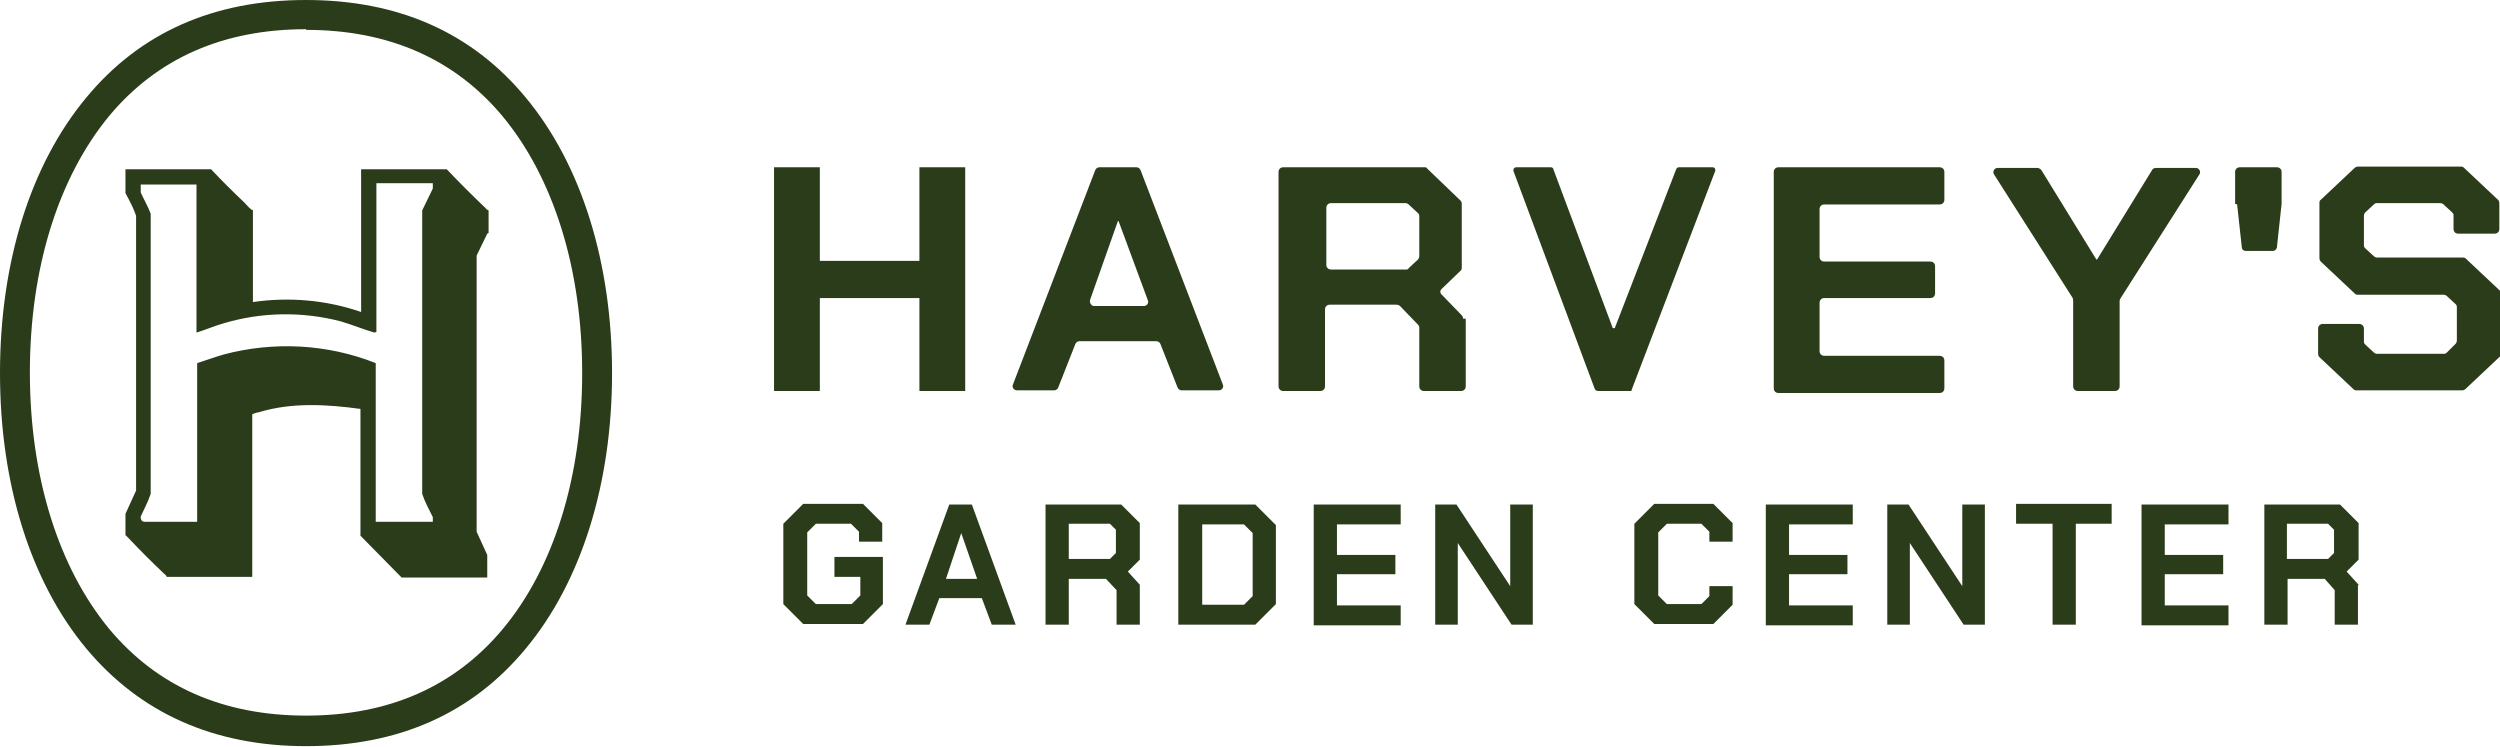
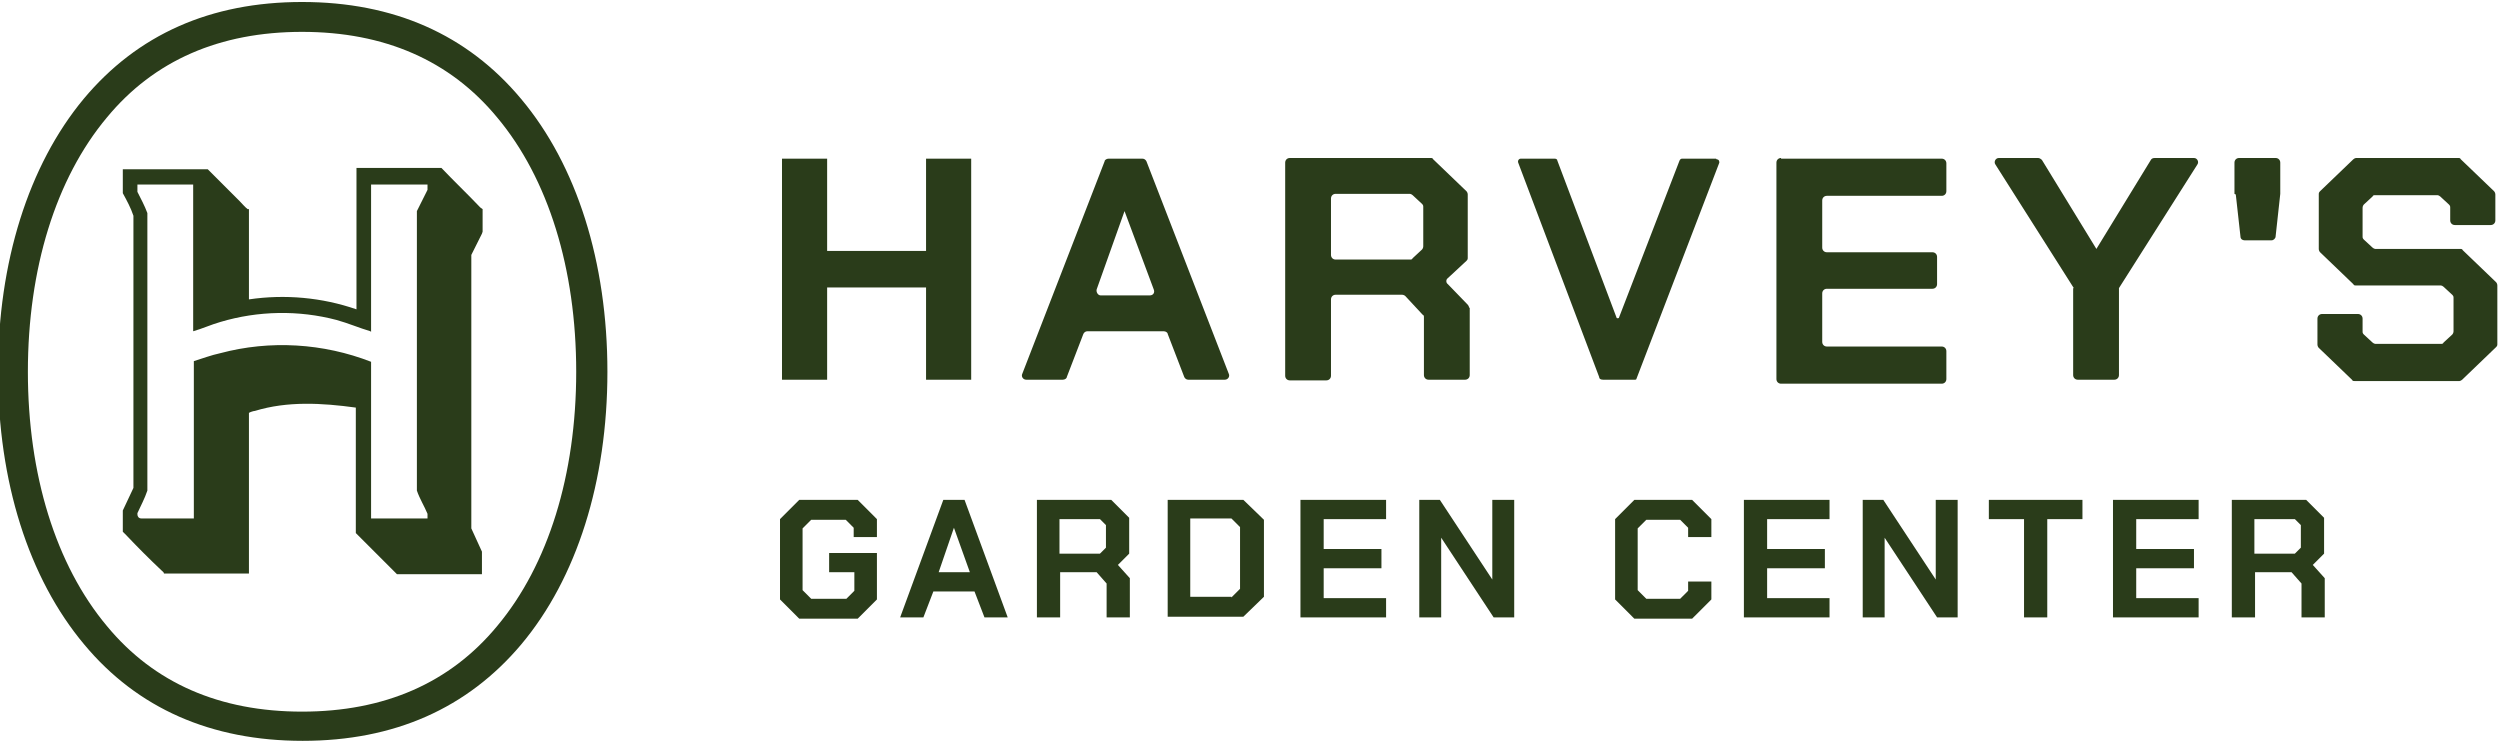
- <svg xmlns="http://www.w3.org/2000/svg" id="a" viewBox="0 0 376.6 112.4">
-   <g id="b">
-     <path d="M116.6,25.2h6.9v14.1h15v-14.1h6.9v33.7h-6.9v-14h-15v14h-6.9V25.2ZM165.8,25.2h5.4c.3,0,.5.2.6.4l12.4,32.3c.2.4-.1.9-.6.9h-5.6c-.3,0-.5-.2-.6-.4l-2.6-6.6c-.1-.2-.3-.4-.6-.4h-11.6c-.3,0-.5.2-.6.4l-2.6,6.6c-.1.2-.3.4-.6.4h-5.6c-.5,0-.8-.5-.6-.9l12.4-32.3c.1-.2.3-.4.6-.4h0ZM172.3,46.1c.5,0,.8-.5.6-.9l-4.4-11.9h-.1l-4.2,11.9c-.1.4.2.9.6.9h7.5,0ZM220.8,48v10.2c0,.4-.3.7-.7.7h-5.6c-.4,0-.7-.3-.7-.7v-8.8c0-.2,0-.3-.2-.5l-2.7-2.8c-.1-.1-.3-.2-.5-.2h-10.1c-.4,0-.7.3-.7.7v11.6c0,.4-.3.7-.7.7h-5.6c-.4,0-.7-.3-.7-.7V25.9c0-.4.3-.7.7-.7h21.3c.2,0,.3,0,.4.2l5,4.8c.1.1.2.3.2.5v9.6c0,.2,0,.3-.2.5l-2.8,2.7c-.3.2-.3.7,0,.9l3,3.1c.1.1.2.3.2.5h0ZM200.5,40.6h11.3c.2,0,.3,0,.4-.2l1.4-1.3c.1-.1.2-.3.2-.5v-6c0-.2,0-.3-.2-.5l-1.4-1.3c-.1-.1-.3-.2-.4-.2h-11.3c-.4,0-.7.3-.7.7v8.6c0,.4.3.7.7.7h0ZM258.1,25.2h-5.2c-.2,0-.3.1-.4.3l-9.2,23.8c0,.2-.4.2-.4,0l-8.9-23.8c0-.2-.2-.3-.4-.3h-5.2c-.3,0-.5.3-.4.6l12.2,32.7c.1.3.3.4.6.4h4.8c.1,0,.2,0,.2-.2l12.6-33c0-.3-.1-.5-.4-.5h0ZM267.9,25.2h24.3c.4,0,.7.3.7.7v4.2c0,.4-.3.7-.7.7h-17.4c-.4,0-.7.3-.7.7v7.2c0,.4.3.7.7.7h16c.4,0,.7.3.7.7v4.1c0,.4-.3.7-.7.7h-16c-.4,0-.7.3-.7.7v7.3c0,.4.3.7.7.7h17.4c.4,0,.7.3.7.7v4.2c0,.4-.3.7-.7.7h-24.3c-.4,0-.7-.3-.7-.7V25.9c0-.4.3-.7.7-.7ZM312.3,45l-11.9-18.7c-.3-.4,0-1,.5-1h6c.2,0,.4.1.6.3l8.3,13.5h.1l8.3-13.5c.1-.2.3-.3.6-.3h6c.5,0,.8.6.5,1l-11.9,18.7c0,0-.1.2-.1.3v12.9c0,.4-.3.7-.7.7h-5.6c-.4,0-.7-.3-.7-.7v-12.9c0-.1,0-.2-.1-.3h0ZM336.7,30.7v-4.8c0-.4.3-.7.7-.7h5.6c.4,0,.7.3.7.7v4.8h0c0,0-.7,6.5-.7,6.5,0,.3-.3.6-.6.6h-4.1c-.3,0-.6-.2-.6-.6l-.7-6.4h0c0,0,0,0,0,0ZM349.2,53.4v-3.9c0-.4.3-.7.7-.7h5.5c.4,0,.7.3.7.7v1.9c0,.2,0,.3.2.5l1.3,1.2c.1.1.3.2.5.2h10c.2,0,.3,0,.5-.2l1.3-1.3c.1-.1.2-.3.2-.5v-5c0-.2,0-.3-.2-.5l-1.3-1.2c-.1-.1-.3-.2-.5-.2h-12.9c-.2,0-.3,0-.5-.2l-5.1-4.8c-.1-.1-.2-.3-.2-.5v-8.3c0-.2,0-.4.2-.5l5.1-4.8c.1-.1.3-.2.5-.2h15.5c.2,0,.3,0,.5.2l5.1,4.8c.1.1.2.3.2.5v3.9c0,.4-.3.7-.7.7h-5.5c-.4,0-.7-.3-.7-.7v-2c0-.2,0-.3-.2-.5l-1.3-1.2c-.1-.1-.3-.2-.5-.2h-9.5c-.2,0-.3,0-.5.2l-1.3,1.2c-.1.1-.2.3-.2.5v4.4c0,.2,0,.3.2.5l1.3,1.2c.1.1.3.2.5.2h12.9c.2,0,.3,0,.5.2l5.1,4.8c.1.1.2.3.2.5v8.9c0,.2,0,.3-.2.5l-5.2,4.9c-.1.1-.3.2-.5.2h-15.9c-.2,0-.3,0-.5-.2l-5.1-4.8c-.1-.1-.2-.3-.2-.5ZM46.1,4.5c12.5,0,22.4,4.4,29.6,13,7.7,9.3,12,23,12,38.7s-4.3,29.4-12,38.6c-7.2,8.6-17.1,13-29.6,13s-22.4-4.4-29.6-13c-7.7-9.3-12-23-12-38.7s4.3-29.4,12-38.7c7.2-8.6,17.1-13,29.6-13M46.1,0c-13.9,0-25,4.9-33.1,14.7C4.6,24.8,0,39.5,0,56.2s4.6,31.4,13,41.5c8.1,9.7,19.2,14.7,33.1,14.7s25-4.9,33.1-14.7c8.4-10.1,13-24.9,13-41.5s-4.6-31.4-13-41.5C71.1,4.9,60,0,46.1,0h0ZM73.4,35.2l-1.6,3.3v41.6s1.6,3.5,1.6,3.5v3.4h-12.9l-6.2-6.3v-19.1h0c-5.1-.7-10.4-1-15.3.5-.2,0-.8.2-1,.3,0,0,0,0,0,0v24.5h-12.9c0-.2-.2-.3-.4-.5-1.8-1.7-3.6-3.5-5.3-5.3,0,0-.5-.5-.5-.5v-3.2l1.6-3.5v-41.4c-.4-1.2-1-2.3-1.6-3.4v-3.6h12.9c1.6,1.7,3.2,3.3,4.9,4.9.4.4.8.9,1.2,1.2,0,0,.2,0,.2.1v13.8c5.5-.8,11.1-.3,16.3,1.5v-21.5h12.9c1.9,2,3.9,4,5.9,5.9,0,.1.2.2.4.3v3.4h0ZM56.4,50.1h0c-1.7-.5-3.4-1.2-5.1-1.7-5.8-1.5-11.9-1.4-17.6.3-1.4.4-2.8,1-4.1,1.4v-22.3h0c0,0-8.4,0-8.4,0v.8c0,.1,0,.2,0,.4.5,1.1,1.1,2.1,1.5,3.2v42.2c-.4,1.2-1,2.3-1.5,3.4,0,0,0,.2,0,.2h0c0,.3.2.6.6.6h7.9v-23.9c1.3-.4,2.6-.9,4-1.3,7.5-2,15.6-1.6,22.9,1.3v23.9h8.6v-.7c-.6-1.2-1.2-2.3-1.6-3.5V31.7s1.6-3.3,1.6-3.3v-.8h-8.5v22.4h0ZM118,91.1v-12.2l3-3h9l2.9,2.9v2.8h-3.5v-1.5l-1.2-1.2h-5.3l-1.3,1.3v9.5l1.3,1.3h5.4l1.3-1.3v-2.8h-3.9v-3h7.3v7.1l-3,3h-9l-3-3h0ZM143.2,76h3.2l6.6,18.1h-3.6l-1.5-4h-6.4l-1.5,4h-3.6l6.6-18.1h0ZM147.2,87.2l-2.4-6.9h0l-2.3,6.9h4.8ZM171.7,88.1v6h-3.5v-5.2l-1.6-1.7h-5.6v6.9h-3.5v-18.1h11.4l2.8,2.8v5.5l-1.8,1.8,1.9,2.1h0ZM161,84.2h6.2l.9-.9v-3.5l-.9-.9h-6.2v5.3h0ZM177.5,76h11.6l3.1,3.1v11.9l-3.1,3.1h-11.6v-18.1ZM187.4,91.1l1.3-1.3v-9.5l-1.3-1.3h-6.3v12.1h6.3ZM197.9,76h13.1v3h-9.6v4.6h8.8v2.9h-8.8v4.7h9.6v3h-13.1v-18.1ZM216.2,76h3.2l8.1,12.3h0v-12.3h3.4v18.1h-3.2l-8.1-12.3h0v12.3h-3.4v-18.1ZM246.2,91.1v-12.2l3-3h8.9l2.9,2.9v2.8h-3.5v-1.5l-1.2-1.2h-5.2l-1.3,1.3v9.5l1.3,1.3h5.2l1.2-1.2v-1.5h3.5v2.8l-2.9,2.9h-8.9l-3-3h0ZM266,76h13.1v3h-9.6v4.6h8.8v2.9h-8.8v4.7h9.6v3h-13.1v-18.1ZM284.3,76h3.2l8.1,12.3h0v-12.3h3.4v18.1h-3.2l-8.1-12.3h0v12.3h-3.4v-18.1ZM309.1,78.9h-5.4v-3h14.4v3h-5.4v15.2h-3.5v-15.2h0ZM322.6,76h13.1v3h-9.6v4.6h8.8v2.9h-8.8v4.7h9.6v3h-13.1v-18.1ZM355.2,88.1v6h-3.5v-5.2l-1.5-1.7h-5.6v6.9h-3.5v-18.1h11.4l2.8,2.8v5.5l-1.8,1.8,1.9,2.1h0ZM344.5,84.2h6.2l.9-.9v-3.5l-.9-.9h-6.2v5.3h0Z" style="fill:#2a3c1a;" />
-   </g>
+ <svg xmlns="http://www.w3.org/2000/svg" id="Layer_2" version="1.1" viewBox="0 0 376.6 112.4">
+   <defs>
+     <style>
+       .st0 {
+         fill: #2a3c1a;
+       }
+     </style>
+   </defs>
+   <path class="st0" d="M117.5,90.1v-11.9l2.9-2.9h8.8l2.9,2.9v2.7h-3.5v-1.4l-1.2-1.2h-5.2l-1.3,1.3v9.3l1.3,1.3h5.3l1.2-1.2v-2.8h-3.8v-2.9h7.2v7l-2.9,2.9h-8.8l-2.9-2.9h0ZM142.2,75.3h3.1l6.5,17.7h-3.5l-1.5-3.9h-6.2l-1.5,3.9h-3.5l6.5-17.7h0ZM146.1,86.2l-2.4-6.7h0l-2.3,6.7h4.7ZM170.2,87.1v5.9h-3.5v-5.1l-1.5-1.7h-5.5v6.8h-3.5v-17.7h11.2l2.7,2.7v5.4l-1.7,1.7,1.8,2h0ZM159.6,83.4h6.1l.9-.9v-3.4l-.9-.9h-6.1v5.2h0ZM175.9,75.3h11.4l3.1,3v11.6l-3.1,3h-11.4v-17.7ZM185.5,90l1.3-1.3v-9.3l-1.3-1.3h-6.2v11.8h6.2ZM195.9,75.3h12.9v2.9h-9.4v4.5h8.7v2.9h-8.7v4.5h9.4v2.9h-12.9v-17.7ZM213.8,75.3h3.1l7.9,12h0v-12h3.3v17.7h-3.1l-7.9-12h0v12h-3.3v-17.7ZM243.3,90.1v-11.9l2.9-2.9h8.7l2.9,2.9v2.7h-3.5v-1.4l-1.2-1.2h-5.1l-1.3,1.3v9.3l1.3,1.3h5.1l1.2-1.2v-1.4h3.5v2.7l-2.9,2.9h-8.7l-2.9-2.9h0ZM262.7,75.3h12.9v2.9h-9.4v4.5h8.7v2.9h-8.7v4.5h9.4v2.9h-12.9v-17.7ZM280.6,75.3h3.1l7.9,12h0v-12h3.3v17.7h-3.1l-7.9-12h0v12h-3.3v-17.7ZM304.9,78.2h-5.3v-2.9h14.1v2.9h-5.3v14.8h-3.5v-14.8h0ZM318.3,75.3h12.9v2.9h-9.4v4.5h8.7v2.9h-8.7v4.5h9.4v2.9h-12.9v-17.7ZM350.2,87.1v5.9h-3.5v-5.1l-1.5-1.7h-5.5v6.8h-3.5v-17.7h11.2l2.7,2.7v5.4l-1.7,1.7,1.8,2h0ZM339.6,83.4h6.1l.9-.9v-3.4l-.9-.9h-6.1v5.2h0Z" />
+   <path class="st0" d="M45.5,4.8c12.4,0,22.3,4.3,29.4,12.9,7.7,9.2,11.9,22.8,11.9,38.3s-4.2,29.1-11.9,38.3c-7.1,8.6-17,12.9-29.4,12.9s-22.3-4.3-29.4-12.9c-7.7-9.2-11.9-22.8-11.9-38.3s4.2-29.1,11.9-38.3c7.1-8.6,17-12.9,29.4-12.9M45.5.3C31.7.3,20.7,5.2,12.6,14.9,4.3,24.9-.3,39.5-.3,56s4.6,31.1,13,41.1c8,9.6,19.1,14.5,32.9,14.5s24.8-4.9,32.9-14.5c8.4-10,13-24.6,13-41.1s-4.6-31.1-13-41.1C70.4,5.2,59.3.3,45.5.3h0ZM72.6,35.2l-1.6,3.2v41.2s1.6,3.5,1.6,3.5v3.4h-12.8l-6.2-6.2v-18.9h0c-5.1-.7-10.3-1-15.2.5-.2,0-.8.2-.9.3,0,0,0,0,0,0v24.2h-12.8c0-.2-.2-.3-.4-.5-1.8-1.7-3.6-3.5-5.3-5.3,0,0-.5-.5-.5-.5v-3.2l1.6-3.4v-41c-.4-1.2-1-2.3-1.6-3.4v-3.6h12.8c1.6,1.6,3.2,3.2,4.8,4.8.4.4.8.9,1.2,1.2,0,0,.2,0,.2,0v13.6c5.4-.8,11-.3,16.2,1.5v-21.3h12.8c1.9,2,3.9,3.9,5.8,5.9,0,0,.2.2.4.3v3.4h0ZM55.8,49.9h0c-1.7-.5-3.3-1.2-5.1-1.7-5.7-1.5-11.8-1.4-17.5.3-1.4.4-2.7,1-4.1,1.4v-22.1h0c0,0-8.4,0-8.4,0v.8c0,.1,0,.2,0,.3.5,1,1.1,2.1,1.5,3.2v41.8c-.4,1.2-1,2.3-1.5,3.4,0,0,0,.1,0,.2h0c0,.3.2.6.6.6h7.9v-23.7c1.3-.4,2.6-.9,4-1.2,7.5-2,15.5-1.5,22.7,1.3v23.6h8.5v-.7c-.5-1.2-1.2-2.3-1.6-3.5V31.8s1.6-3.2,1.6-3.2v-.8h-8.5v22.2h0Z" />
+   <path class="st0" d="M117.8,23.9h6.8v13.9h14.9v-13.9h6.8v33.3h-6.8v-13.9h-14.9v13.9h-6.8V23.9ZM166.8,23.9h5.3c.3,0,.5.2.6.4l12.4,32c.2.4-.1.9-.6.9h-5.5c-.3,0-.5-.2-.6-.4l-2.5-6.5c0-.2-.3-.4-.6-.4h-11.5c-.3,0-.5.2-.6.4l-2.5,6.5c0,.2-.3.4-.6.4h-5.5c-.5,0-.8-.5-.6-.9l12.4-32c0-.2.3-.4.6-.4h0ZM173.2,44.5c.5,0,.8-.4.6-.9l-4.4-11.8h0l-4.2,11.8c-.1.4.2.9.6.9h7.4,0ZM221.4,46.4v10.1c0,.4-.3.7-.7.7h-5.5c-.4,0-.7-.3-.7-.7v-8.7c0-.2,0-.3-.2-.4l-2.6-2.8c-.1-.1-.3-.2-.5-.2h-10c-.4,0-.7.3-.7.7v11.5c0,.4-.3.7-.7.7h-5.5c-.4,0-.7-.3-.7-.7V24.5c0-.4.3-.7.7-.7h21.2c.2,0,.3,0,.4.2l5,4.8c.1.1.2.3.2.5v9.5c0,.2,0,.3-.2.5l-2.8,2.6c-.3.2-.3.7,0,.9l3,3.1c.1.1.2.3.2.4h0ZM201.2,39.1h11.2c.2,0,.3,0,.4-.2l1.4-1.3c.1-.1.2-.3.2-.5v-5.9c0-.2,0-.3-.2-.5l-1.4-1.3c-.1-.1-.3-.2-.4-.2h-11.2c-.4,0-.7.3-.7.7v8.5c0,.4.3.7.7.7h0ZM258.5,23.9h-5.1c-.2,0-.3.1-.4.3l-9.1,23.6c0,.2-.4.2-.4,0l-8.9-23.6c0-.2-.2-.3-.4-.3h-5.1c-.3,0-.5.3-.4.6l12.2,32.3c0,.3.3.4.6.4h4.8c0,0,.2,0,.2-.1l12.5-32.6c0-.3-.1-.5-.4-.5h0ZM268.3,23.9h24.2c.4,0,.7.3.7.7v4.2c0,.4-.3.7-.7.7h-17.3c-.4,0-.7.3-.7.7v7.1c0,.4.3.7.7.7h15.9c.4,0,.7.3.7.7v4.1c0,.4-.3.7-.7.7h-15.9c-.4,0-.7.3-.7.7v7.3c0,.4.3.7.7.7h17.3c.4,0,.7.3.7.7v4.2c0,.4-.3.7-.7.7h-24.2c-.4,0-.7-.3-.7-.7V24.5c0-.4.3-.7.7-.7h0ZM312.4,43.4l-11.8-18.6c-.3-.4,0-1,.5-1h5.9c.2,0,.4.1.6.3l8.2,13.4h0l8.2-13.4c.1-.2.3-.3.6-.3h5.9c.5,0,.8.6.5,1l-11.8,18.6c0,0,0,.2,0,.3v12.8c0,.4-.3.7-.7.7h-5.5c-.4,0-.7-.3-.7-.7v-12.8c0-.1,0-.2,0-.3h0ZM336.6,29.2v-4.7c0-.4.3-.7.7-.7h5.5c.4,0,.7.3.7.7v4.7h0c0,0-.7,6.4-.7,6.4,0,.3-.3.6-.6.6h-4.1c-.3,0-.6-.2-.6-.6l-.7-6.3h0c0,0,0,0,0,0ZM349.1,51.8v-3.8c0-.4.3-.7.7-.7h5.4c.4,0,.7.3.7.7v1.9c0,.2,0,.3.2.5l1.3,1.2c.1.1.3.2.4.2h9.9c.2,0,.3,0,.4-.2l1.3-1.2c.1-.1.2-.3.2-.5v-5c0-.2,0-.3-.2-.5l-1.3-1.2c-.1-.1-.3-.2-.4-.2h-12.8c-.2,0-.3,0-.4-.2l-5-4.8c-.1-.1-.2-.3-.2-.5v-8.2c0-.2,0-.3.2-.5l5-4.8c.1-.1.3-.2.4-.2h15.4c.2,0,.3,0,.4.2l5,4.8c.1.1.2.3.2.5v3.9c0,.4-.3.7-.7.7h-5.4c-.4,0-.7-.3-.7-.7v-1.9c0-.2,0-.3-.2-.5l-1.3-1.2c-.1-.1-.3-.2-.4-.2h-9.4c-.2,0-.3,0-.4.2l-1.3,1.2c-.1.1-.2.3-.2.5v4.3c0,.2,0,.3.2.5l1.3,1.2c.1.1.3.2.4.2h12.8c.2,0,.3,0,.4.2l5,4.8c.1.1.2.3.2.5v8.8c0,.2,0,.3-.2.5l-5.1,4.9c-.1.1-.3.2-.4.2h-15.8c-.2,0-.3,0-.4-.2l-5-4.8c-.1-.1-.2-.3-.2-.5Z" />
</svg>
